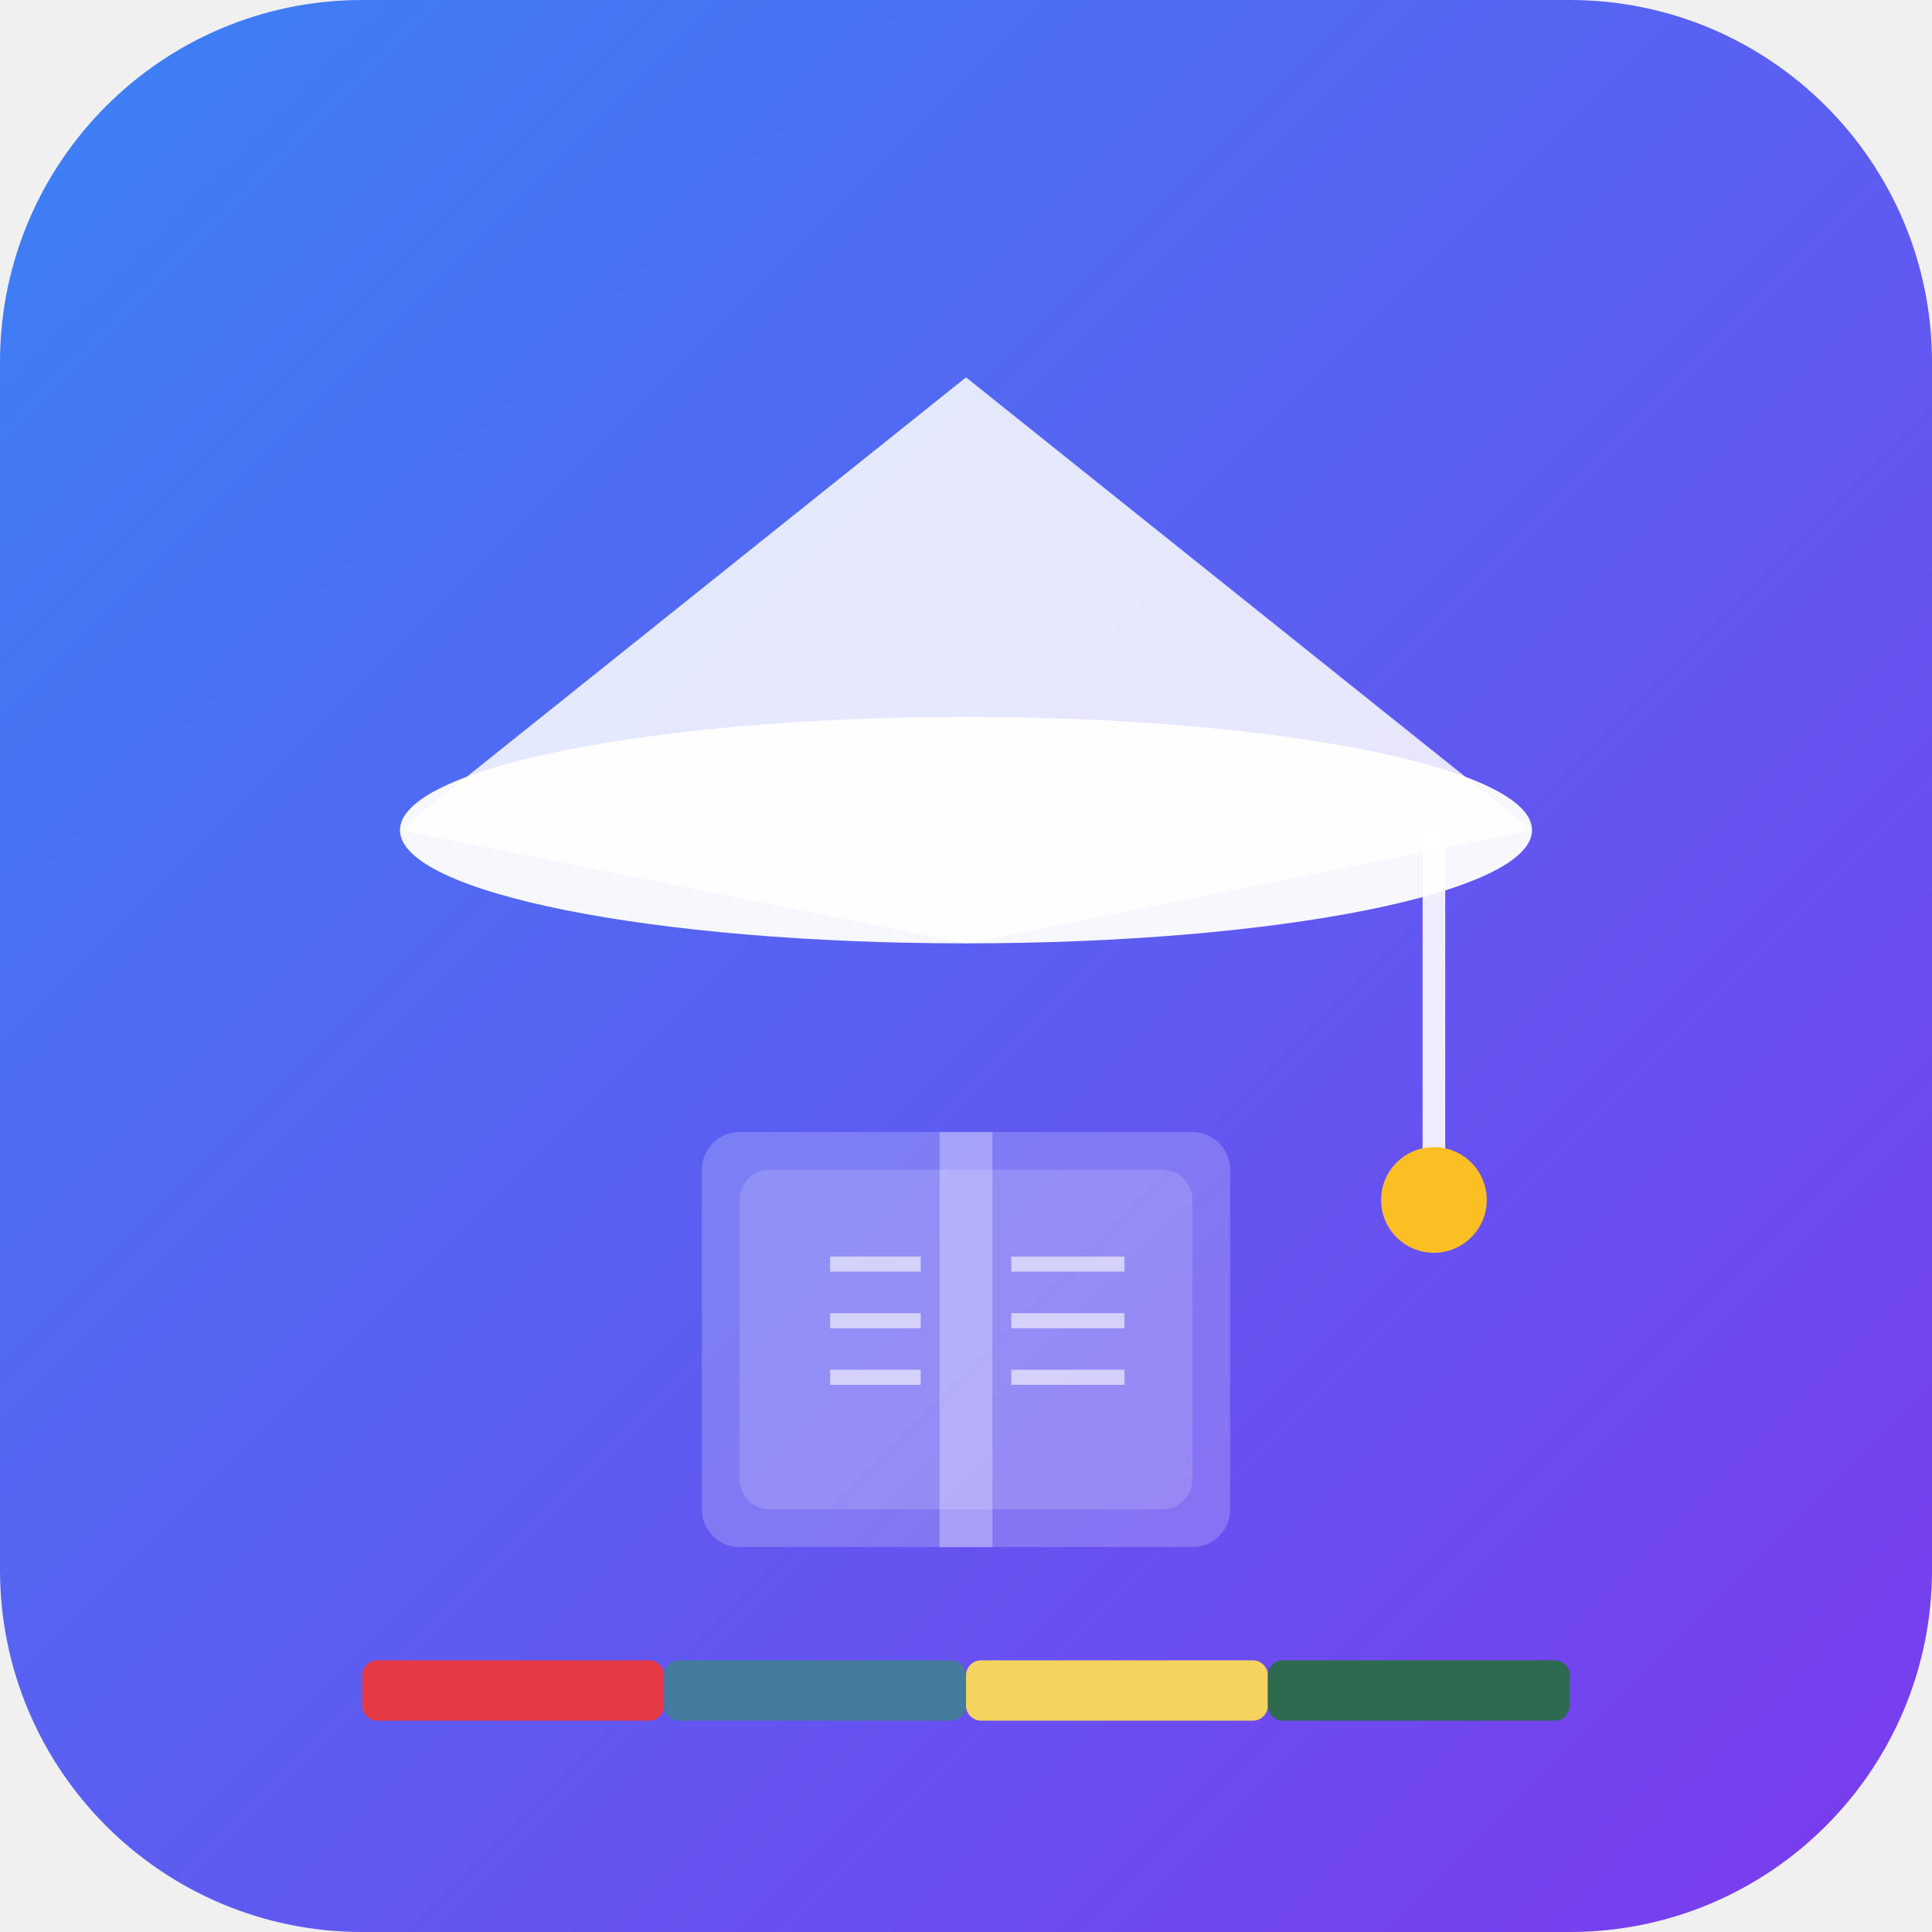
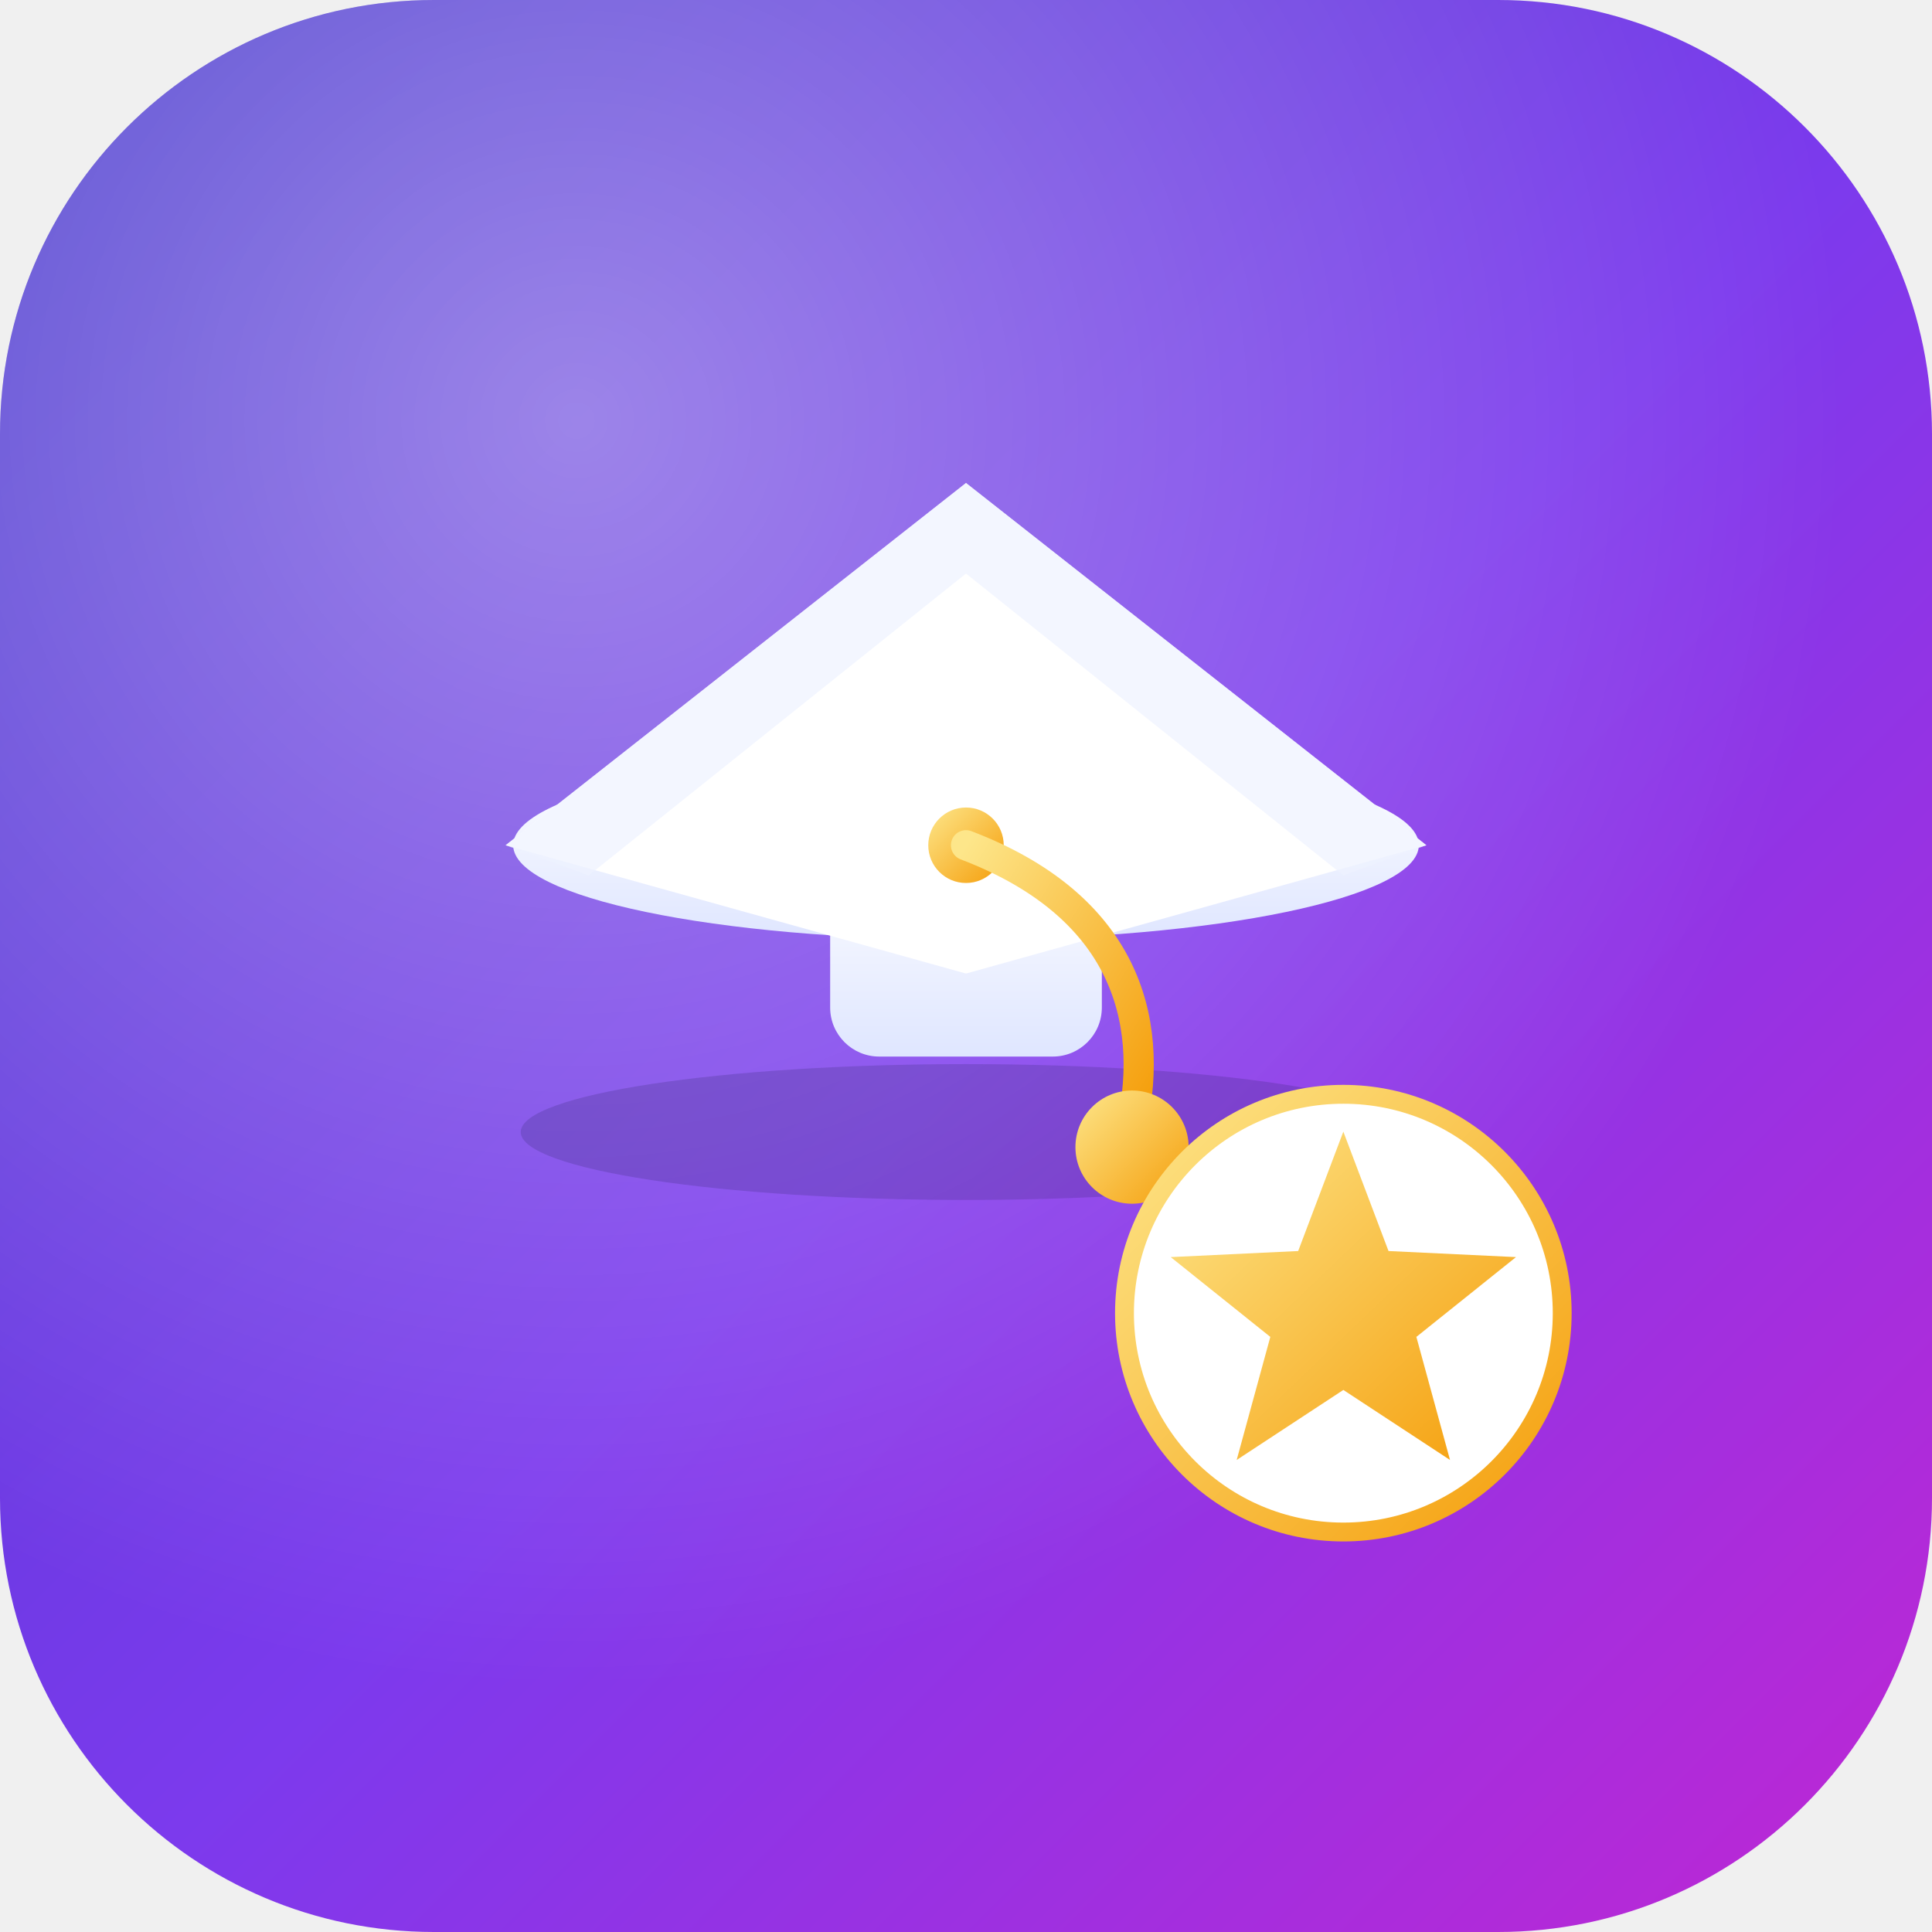
<svg xmlns="http://www.w3.org/2000/svg" viewBox="0 0 512 512">
  <defs>
    <linearGradient id="bg" x1="0%" y1="0%" x2="100%" y2="100%">
-       <stop offset="0%" style="stop-color:#3b82f6" />
-       <stop offset="100%" style="stop-color:#7c3aed" />
+       <stop offset="0%" stop-color="#4338ca" />
+       <stop offset="52%" stop-color="#7c3aed" />
+       <stop offset="100%" stop-color="#c026d3" />
+     </linearGradient>
+     <radialGradient id="glow" cx="30%" cy="22%" r="65%">
+       <stop offset="0%" stop-color="#ffffff" stop-opacity="0.38" />
+       <stop offset="100%" stop-color="#ffffff" stop-opacity="0" />
+     </radialGradient>
+     <linearGradient id="cap" x1="0%" y1="0%" x2="0%" y2="100%">
+       <stop offset="0%" stop-color="#ffffff" />
+       <stop offset="100%" stop-color="#dfe6ff" />
+     </linearGradient>
+     <linearGradient id="gold" x1="0%" y1="0%" x2="100%" y2="100%">
+       <stop offset="0%" stop-color="#fde68a" />
+       <stop offset="100%" stop-color="#f59e0b" />
    </linearGradient>
  </defs>
-   <rect width="512" height="512" rx="96" fill="url(#bg)" />
-   <ellipse cx="256" cy="220" rx="150" ry="30" fill="white" opacity="0.95" />
-   <polygon points="256,100 406,220 256,250 106,220" fill="white" opacity="0.85" />
-   <line x1="380" y1="220" x2="380" y2="310" stroke="white" stroke-width="6" opacity="0.9" />
-   <circle cx="380" cy="318" r="14" fill="#fbbf24" />
-   <rect x="186" y="300" width="140" height="110" rx="10" fill="white" opacity="0.2" />
-   <rect x="196" y="310" width="120" height="90" rx="8" fill="white" opacity="0.15" />
-   <rect x="249" y="300" width="14" height="110" fill="white" opacity="0.3" />
-   <line x1="220" y1="335" x2="244" y2="335" stroke="white" stroke-width="4" opacity="0.6" />
-   <line x1="220" y1="350" x2="244" y2="350" stroke="white" stroke-width="4" opacity="0.6" />
-   <line x1="220" y1="365" x2="244" y2="365" stroke="white" stroke-width="4" opacity="0.6" />
-   <line x1="268" y1="335" x2="298" y2="335" stroke="white" stroke-width="4" opacity="0.6" />
-   <line x1="268" y1="350" x2="298" y2="350" stroke="white" stroke-width="4" opacity="0.6" />
-   <line x1="268" y1="365" x2="298" y2="365" stroke="white" stroke-width="4" opacity="0.6" />
-   <rect x="96" y="440" width="80" height="16" rx="4" fill="#e63946" />
-   <rect x="176" y="440" width="80" height="16" rx="4" fill="#457b9d" />
-   <rect x="256" y="440" width="80" height="16" rx="4" fill="#f4d35e" />
-   <rect x="336" y="440" width="80" height="16" rx="4" fill="#2d6a4f" />
+   <rect width="512" height="512" rx="115" fill="url(#bg)" />
+   <rect width="512" height="512" rx="115" fill="url(#glow)" />
+   <ellipse cx="256" cy="300" rx="118" ry="18" fill="#1e1b4b" opacity="0.18" />
+   <rect x="220" y="222" width="72" height="58" rx="13" fill="url(#cap)" />
+   <ellipse cx="256" cy="224" rx="120" ry="25" fill="url(#cap)" />
+   <polygon points="256,128 378,224 256,258 134,224" fill="#ffffff" />
+   <polygon points="256,128 378,224 356,232 256,152 156,232 134,224" fill="#eef2ff" opacity="0.7" />
+   <circle cx="256" cy="224" r="10" fill="url(#gold)" />
+   <path d="M256 224 C298 240 306 270 300 298" stroke="url(#gold)" stroke-width="8" fill="none" stroke-linecap="round" />
+   <circle cx="300" cy="304" r="15" fill="url(#gold)" />
+   <circle cx="356" cy="348" r="58" fill="#ffffff" />
+   <circle cx="356" cy="348" r="58" fill="none" stroke="url(#gold)" stroke-width="5" />
+   <path transform="translate(356,348) scale(1.85)" d="M0,-26 6.47,-8.90 24.73,-8.03 10.46,3.40 15.28,21.03 0,11 -15.28,21.03 -10.46,3.40 -24.73,-8.03 -6.47,-8.90 Z" fill="url(#gold)" />
</svg>
